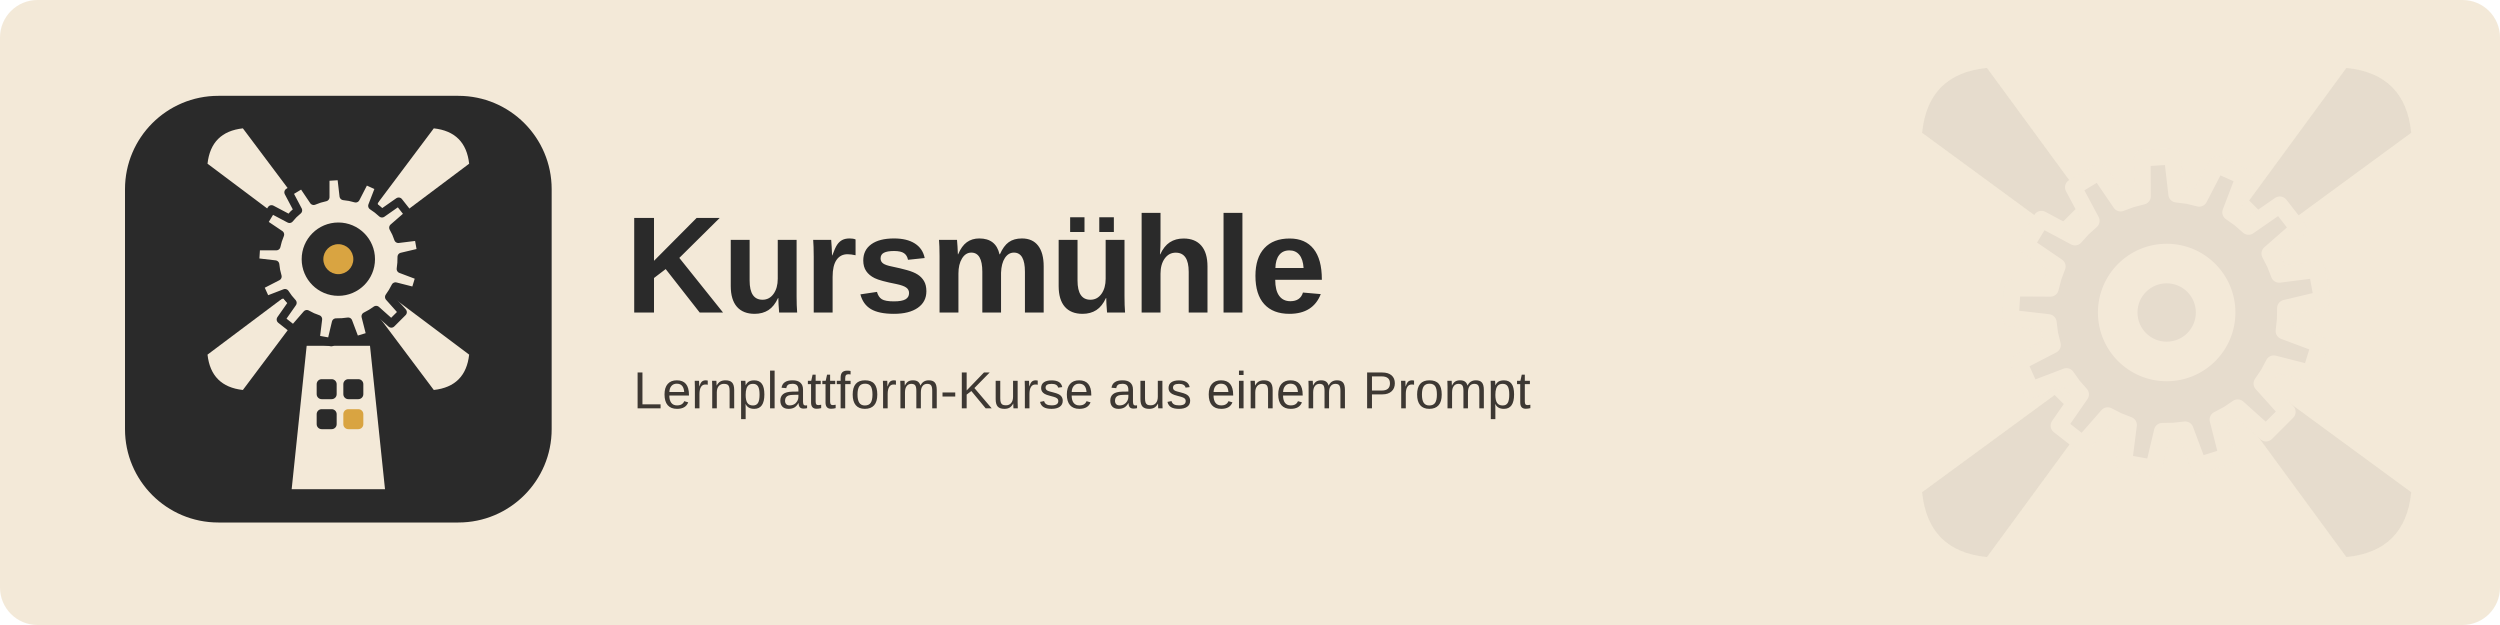
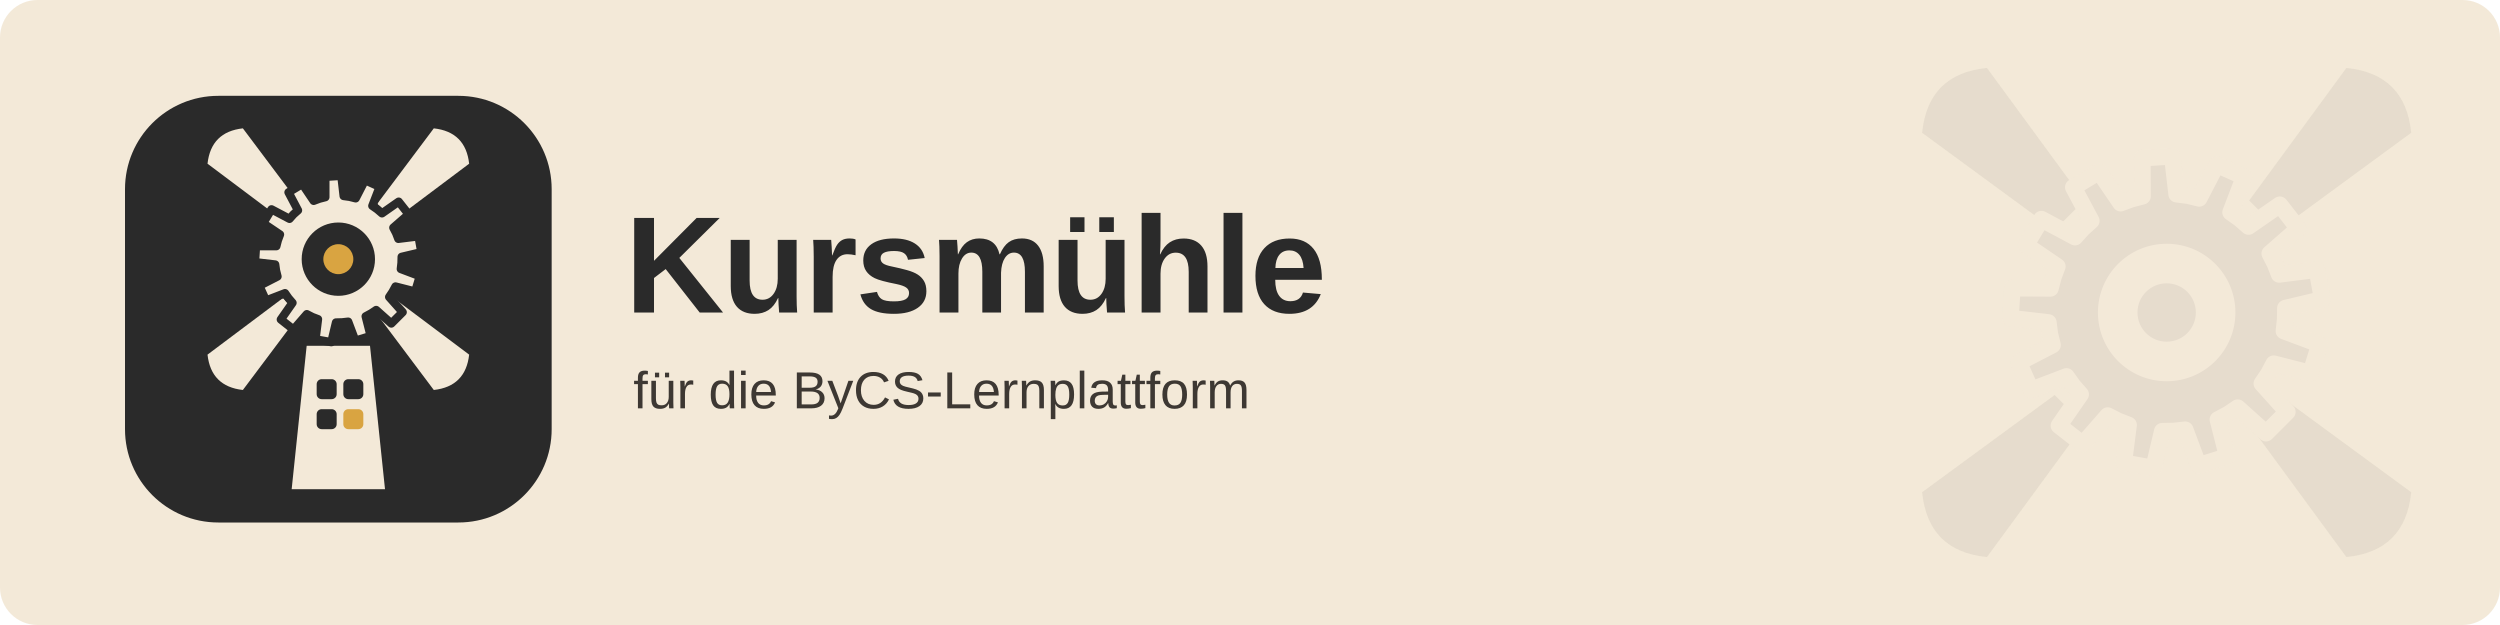
- <svg xmlns="http://www.w3.org/2000/svg" width="1200" height="300" viewBox="0 0 1200 300" role="img" aria-label="Kursmühle – Lernplattform-Kurse aus einem Prompt">
+ <svg xmlns="http://www.w3.org/2000/svg" width="1200" height="300" viewBox="0 0 1200 300" role="img" aria-label="Kursmühle – für die ByCS-Lernplattform">
  <rect width="1200" height="300" rx="18" fill="#f3e9d8" />
  <g transform="translate(60,46) scale(0.8)">
    <rect width="256" height="256" rx="56" fill="#2a2a2a" />
    <path d="M100,236 L156,236 L147,150 L109,150 Z" fill="#f3e9d8" />
    <g transform="rotate(45 128 98)">
      <path d="M121,58 L135,58 L143,2 Q128,-10 113,2 Z" fill="#f3e9d8" />
    </g>
    <g transform="rotate(135 128 98)">
      <path d="M121,58 L135,58 L143,2 Q128,-10 113,2 Z" fill="#f3e9d8" />
    </g>
    <g transform="rotate(225 128 98)">
      <path d="M121,58 L135,58 L143,2 Q128,-10 113,2 Z" fill="#f3e9d8" />
    </g>
    <g transform="rotate(315 128 98)">
      <path d="M121,58 L135,58 L143,2 Q128,-10 113,2 Z" fill="#f3e9d8" />
    </g>
    <path d="M160.5,117.7 L158.5,120.7 L166.6,129.8 L159.8,136.6 L150.7,128.5 L147.7,130.5 L144.4,132.3 L147.4,144.1 L138.2,146.9 L133.9,135.5 L130.3,135.9 L126.6,136.0 L123.8,147.8 L114.3,146.1 L115.8,134.0 L112.4,132.7 L109.1,131.0 L101.1,140.2 L93.5,134.2 L100.5,124.2 L98.1,121.4 L96.0,118.4 L84.6,122.8 L80.6,114.0 L91.5,108.4 L90.6,104.8 L90.1,101.2 L78.0,99.8 L78.6,90.2 L90.8,90.2 L91.7,86.7 L93.0,83.2 L82.9,76.4 L87.9,68.1 L98.7,73.8 L101.1,71.1 L103.8,68.7 L98.1,57.9 L106.4,52.9 L113.2,63.0 L116.7,61.7 L120.2,60.8 L120.2,48.6 L129.8,48.0 L131.2,60.1 L134.8,60.6 L138.4,61.5 L144.0,50.6 L152.8,54.6 L148.4,66.0 L151.4,68.1 L154.2,70.5 L164.2,63.5 L170.2,71.1 L161.0,79.1 L162.7,82.4 L164.0,85.8 L176.1,84.3 L177.8,93.8 L166.0,96.6 L165.9,100.3 L165.5,103.9 L176.9,108.2 L174.1,117.4 L162.3,114.4 Z" fill="#f3e9d8" stroke="#2a2a2a" stroke-width="5" stroke-linejoin="round" />
    <circle cx="128" cy="98" r="22" fill="#2a2a2a" />
    <circle cx="128" cy="98" r="9" fill="#d9a441" />
    <rect x="115" y="170" width="12" height="12" rx="3" fill="#2a2a2a" />
    <rect x="131" y="170" width="12" height="12" rx="3" fill="#2a2a2a" />
    <rect x="115" y="188" width="12" height="12" rx="3" fill="#2a2a2a" />
    <rect x="131" y="188" width="12" height="12" rx="3" fill="#d9a441" />
  </g>
  <text x="300" y="150" font-family="Segoe UI, Helvetica Neue, Arial, sans-serif" font-size="66" font-weight="700" fill="#2a2a2a" letter-spacing="-1">Kursmühle</text>
-   <text x="304" y="196" font-family="Segoe UI, Helvetica Neue, Arial, sans-serif" font-size="25" fill="#3d3833">Lernplattform-Kurse aus einem Prompt</text>
+   <text x="304" y="196" font-family="Segoe UI, Helvetica Neue, Arial, sans-serif" font-size="25" fill="#3d3833">für die ByCS-Lernplattform</text>
  <g transform="translate(1040,150)" fill="#2a2a2a" opacity="0.07">
    <g transform="rotate(45)">
      <path d="M-10,-66 L10,-66 L22,-144 Q0,-162 -22,-144 Z" />
    </g>
    <g transform="rotate(135)">
      <path d="M-10,-66 L10,-66 L22,-144 Q0,-162 -22,-144 Z" />
    </g>
    <g transform="rotate(225)">
      <path d="M-10,-66 L10,-66 L22,-144 Q0,-162 -22,-144 Z" />
    </g>
    <g transform="rotate(315)">
      <path d="M-10,-66 L10,-66 L22,-144 Q0,-162 -22,-144 Z" />
    </g>
    <path d="M48.8,29.5 L45.7,34.1 L57.9,47.7 L47.7,57.9 L34.1,45.7 L29.5,48.8 L24.6,51.4 L29.1,69.1 L15.3,73.4 L8.9,56.3 L3.4,56.9 L-2.1,57.0 L-6.3,74.7 L-20.6,72.1 L-18.3,54.0 L-23.4,52.0 L-28.3,49.5 L-40.3,63.2 L-51.7,54.3 L-41.3,39.3 L-44.9,35.2 L-48.1,30.7 L-65.1,37.2 L-71.0,24.0 L-54.8,15.6 L-56.1,10.3 L-56.8,4.8 L-75.0,2.7 L-74.1,-11.7 L-55.8,-11.6 L-54.4,-17.0 L-52.5,-22.1 L-67.6,-32.4 L-60.1,-44.8 L-44.0,-36.2 L-40.3,-40.3 L-36.2,-44.0 L-44.8,-60.1 L-32.4,-67.6 L-22.1,-52.5 L-17.0,-54.4 L-11.6,-55.8 L-11.7,-74.1 L2.7,-75.0 L4.8,-56.8 L10.3,-56.1 L15.6,-54.8 L24.0,-71.0 L37.2,-65.1 L30.7,-48.1 L35.2,-44.9 L39.3,-41.3 L54.3,-51.7 L63.2,-40.3 L49.5,-28.3 L52.0,-23.4 L54.0,-18.3 L72.1,-20.6 L74.7,-6.3 L57.0,-2.1 L56.9,3.4 L56.3,8.9 L73.4,15.3 L69.1,29.1 L51.4,24.6 Z" stroke="#f3e9d8" stroke-width="8" stroke-linejoin="round" />
    <circle r="33" fill="#f3e9d8" />
    <circle r="14" />
  </g>
</svg>
